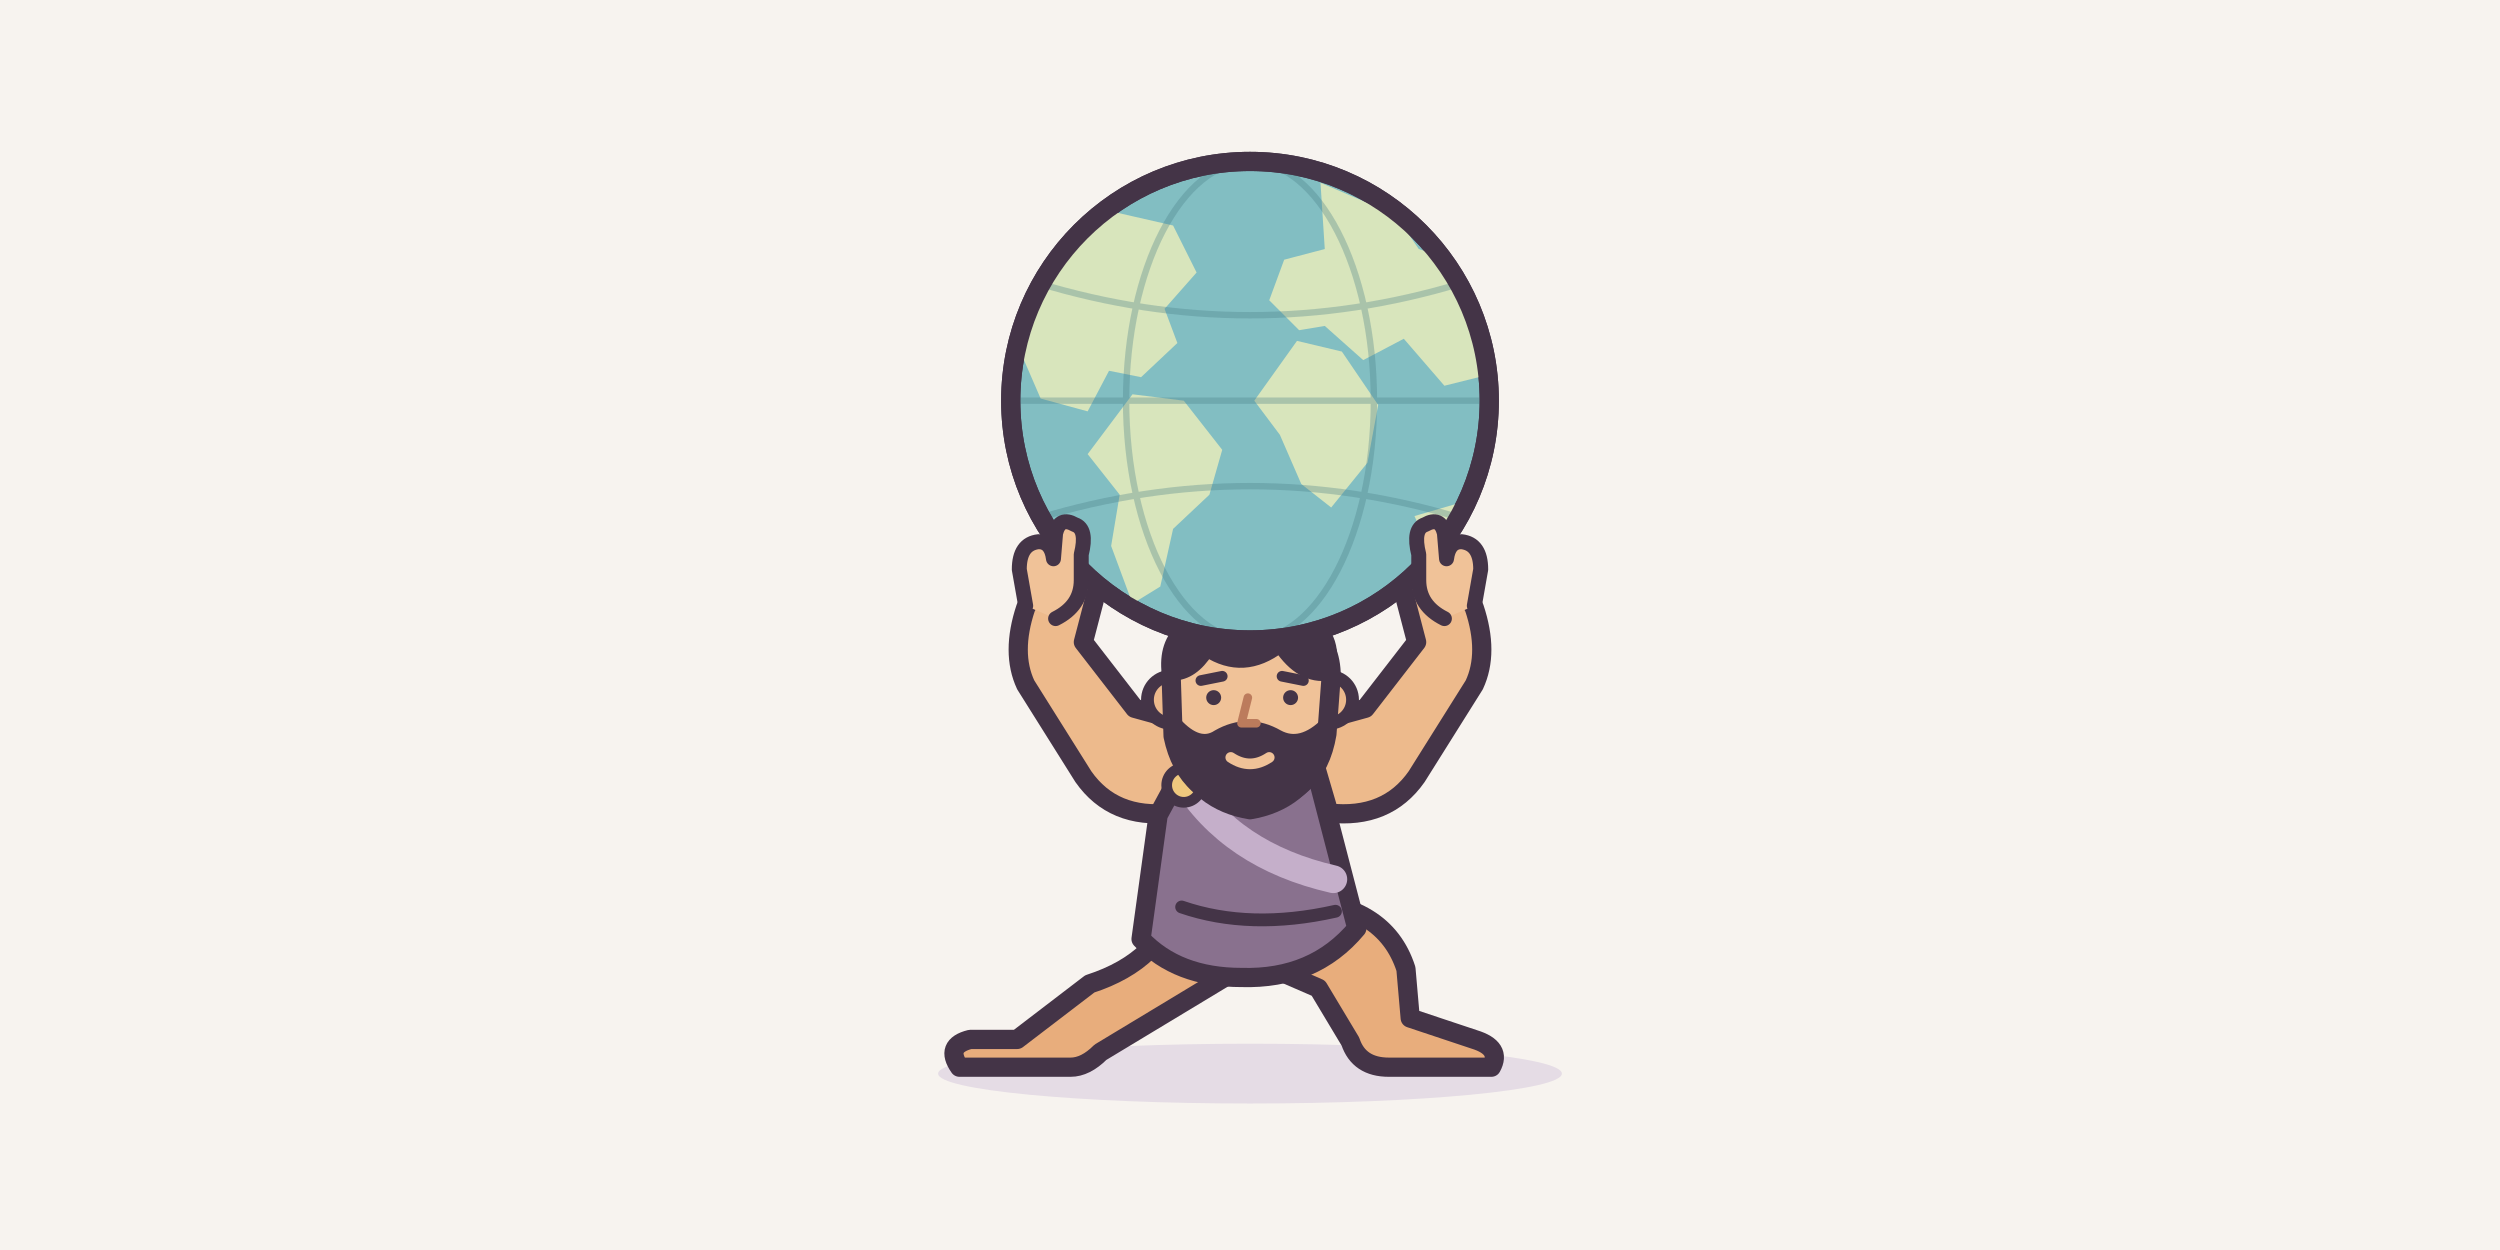
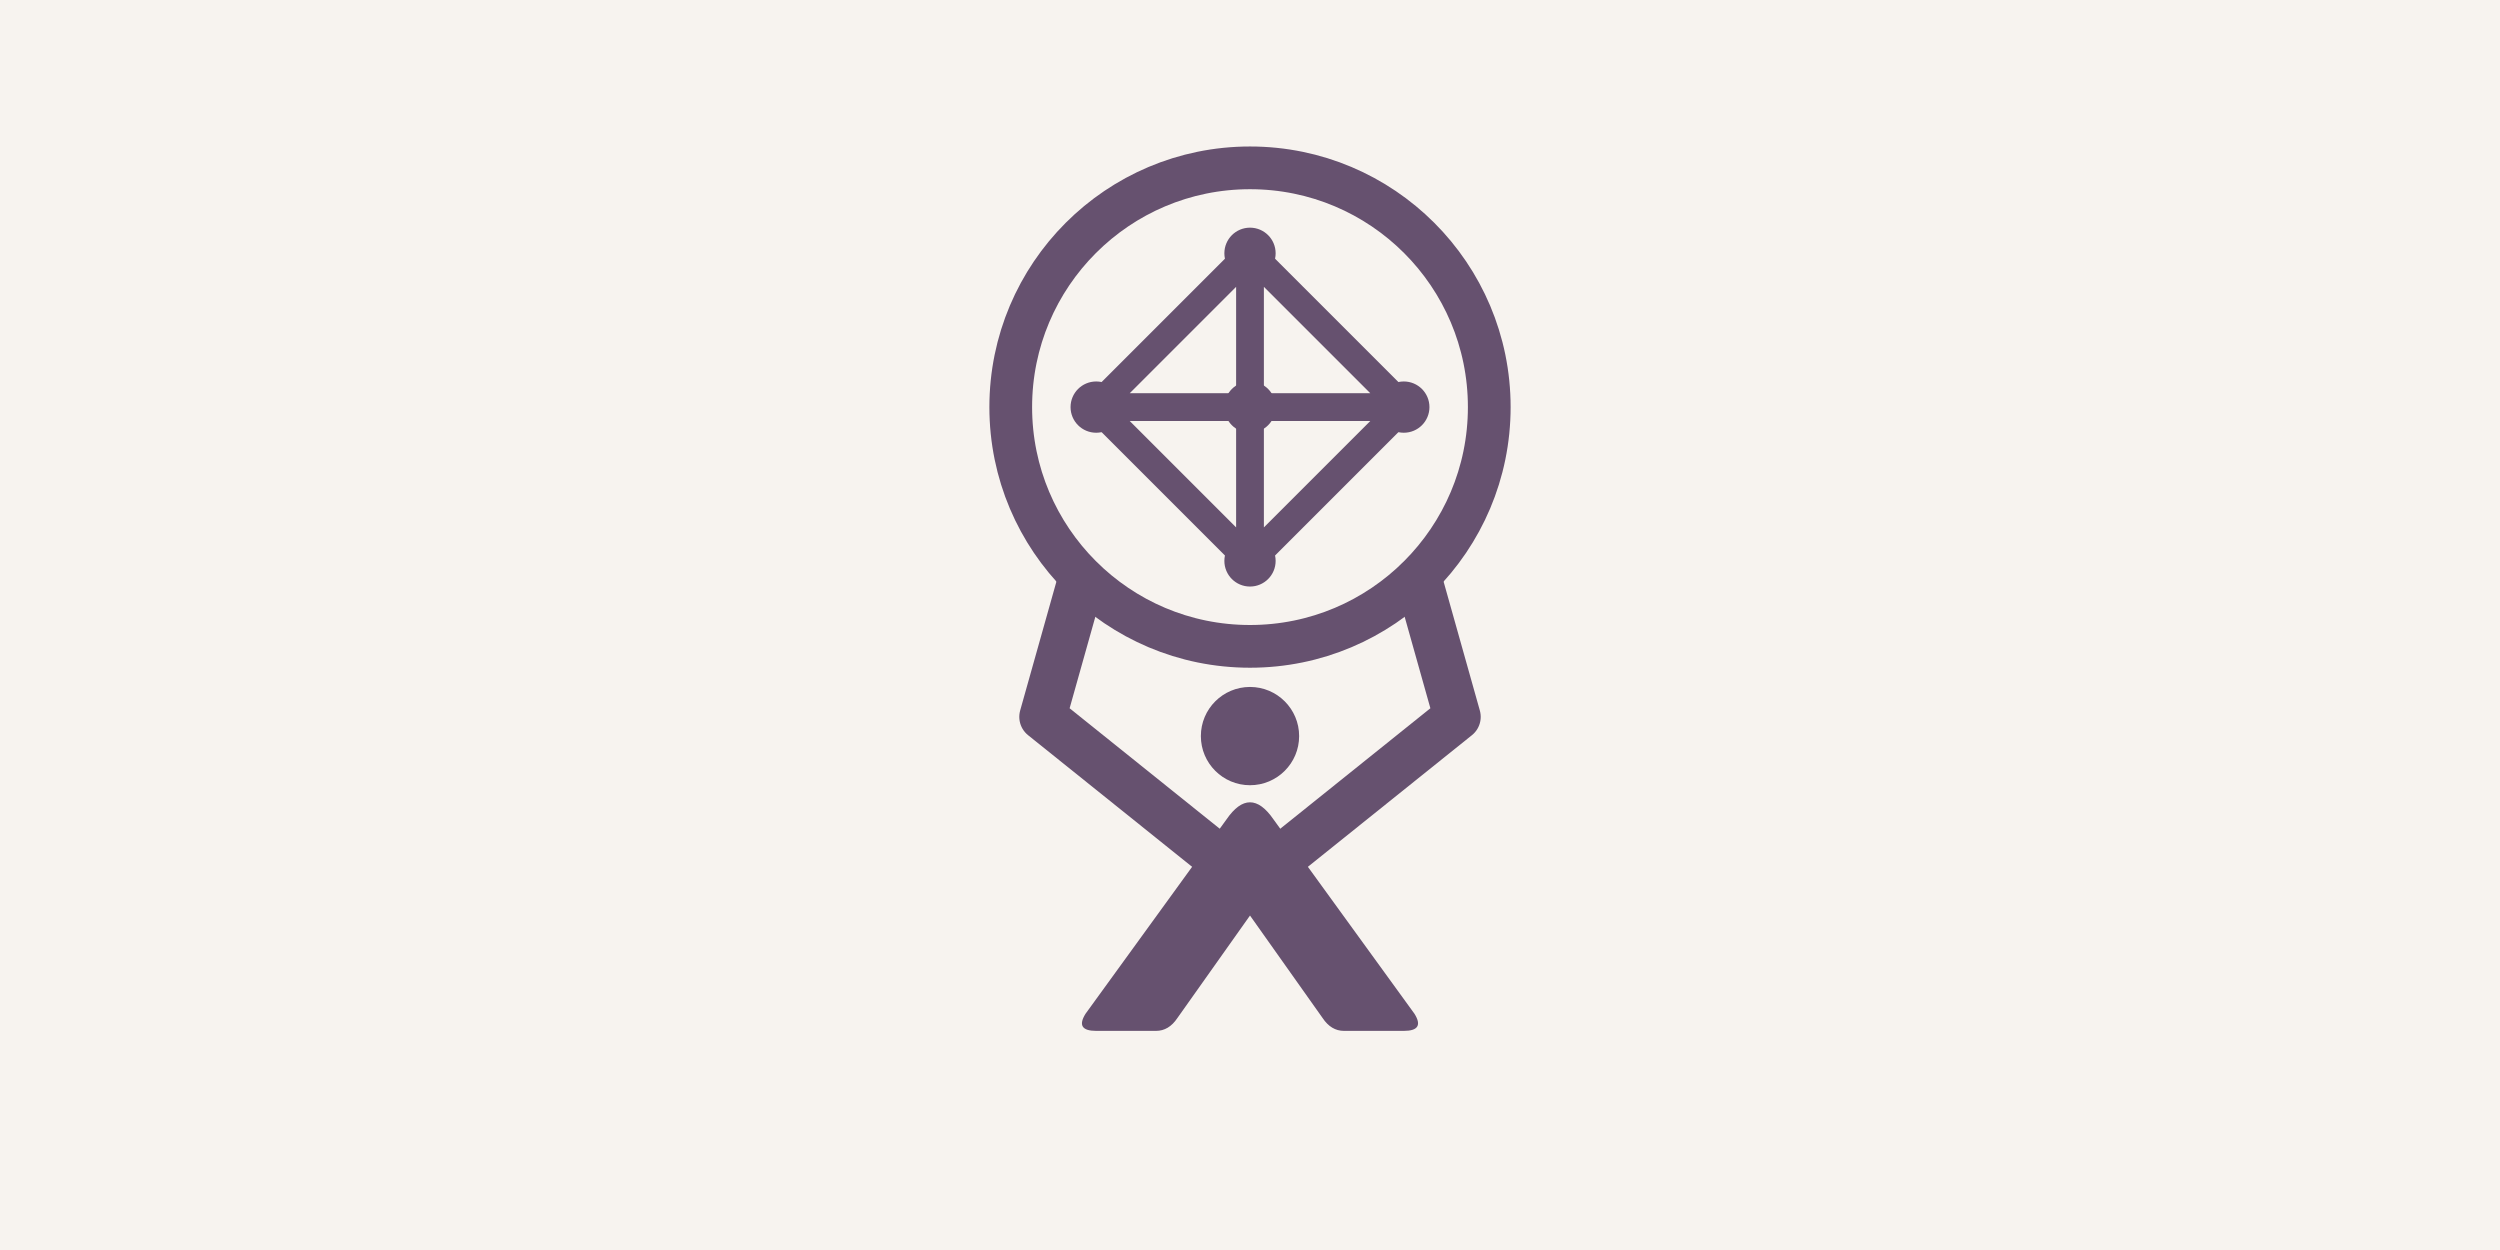
<svg xmlns="http://www.w3.org/2000/svg" width="1280" height="640" viewBox="0 0 1280 640" role="img" aria-labelledby="title desc">
  <rect width="1280" height="640" fill="#f7f3ef" />
  <g transform="translate(360 40) scale(1.09375)">
-     <defs>
-       <clipPath id="globe">
-         <circle cx="256" cy="151" r="112" />
-       </clipPath>
-     </defs>
-     <ellipse cx="256" cy="466" rx="146" ry="14" fill="#e5dce5" />
-     <g stroke="#443447" stroke-width="9" stroke-linecap="round" stroke-linejoin="round">
-       <path d="M222 384 Q215 413 181 424 L147 450 L125 450 Q113 453 120 463 L172 463 Q179 463 186 456 L244 421 Z" fill="#e8ad7c" />
-       <path d="M277 385 Q319 386 329 417 L331 440 L361 450 Q374 454 369 463 L321 463 Q307 463 303 451 L288 426 L258 413 Z" fill="#e8ad7c" />
-       <path d="M219 344 Q192 347 178 327 L151 284 Q144 269 151 248 L163 224 Q170 213 181 221 Q191 228 184 241 L178 264 L202 295 L231 303 Z" fill="#edba8c" />
-       <path d="M293 344 Q320 347 334 327 L361 284 Q368 269 361 248 L349 224 Q342 213 331 221 Q321 228 328 241 L334 264 L310 295 L281 303 Z" fill="#edba8c" />
-       <path d="M226 321 Q256 307 286 321 L306 398 Q286 422 252 421 Q222 421 205 403 L213 345 Z" fill="#89718e" />
-       <path d="M225 328 Q247 364 295 375" fill="none" stroke="#c5afca" stroke-width="13" />
-       <path d="M224 388 Q256 399 296 390" fill="none" stroke-width="6" />
-       <circle cx="225" cy="331" r="8" fill="#efc87e" stroke-width="5" />
-       <circle cx="219" cy="291" r="11" fill="#edba8c" stroke-width="6" />
-       <circle cx="293" cy="291" r="11" fill="#edba8c" stroke-width="6" />
-       <path d="M219 277 Q217 251 255 251 Q294 251 294 280 L292 307 Q287 337 256 340 Q226 337 220 308 Z" fill="#f0c298" />
-       <path d="M220 279 Q215 259 233 253 Q238 244 253 250 Q270 242 282 254 Q297 259 293 279 Q280 281 270 266 Q253 279 236 268 Q229 279 220 279 Z" fill="#443447" stroke-width="6" />
-       <path d="M221 302 Q232 314 241 308 Q255 300 269 308 Q280 314 292 302 L291 316 Q281 340 256 344 Q231 340 221 316 Z" fill="#443447" stroke-width="6" />
-       <path d="M247 318 Q256 324 265 318" fill="none" stroke="#f0c298" stroke-width="5" />
-       <path d="M255 290 L252 302 L259 302" fill="none" stroke="#bc7b5c" stroke-width="4" />
-       <path d="M233 282 L243 280 M271 280 L281 282" fill="none" stroke-width="5" />
-       <circle cx="239" cy="290" r="3.5" fill="#443447" stroke="none" />
-       <circle cx="275" cy="290" r="3.5" fill="#443447" stroke="none" />
-       <circle cx="256" cy="151" r="112" fill="#82bec2" />
-       <g clip-path="url(#globe)" stroke="none" fill="#d8e5bc">
-         <path d="M151 83 L185 61 L220 69 L231 91 L216 108 L222 124 L205 140 L190 137 L180 156 L158 150 L145 120 Z" />
-         <path d="M201 148 L225 151 L243 174 L237 195 L220 211 L214 238 L201 246 L191 219 L195 195 L180 176 Z" />
-         <path d="M289 49 L324 64 L335 80 L372 93 L367 139 L347 144 L328 122 L309 132 L291 116 L279 118 L265 104 L272 85 L291 80 Z" />
-         <path d="M278 123 L299 128 L316 153 L311 180 L294 201 L280 190 L270 167 L258 151 Z" />
-         <path d="M333 205 L357 198 L377 218 L366 235 L344 230 Z" />
-       </g>
-       <g clip-path="url(#globe)" fill="none" stroke="#467b85" stroke-width="3" opacity="0.32">
-         <ellipse cx="256" cy="151" rx="58" ry="112" />
-         <path d="M144 151 H368 M157 96 Q256 126 355 96 M157 206 Q256 176 355 206" />
-       </g>
-       <circle cx="256" cy="151" r="112" fill="none" />
-       <path d="M151 247 L148 230 Q148 218 157 217 Q163 217 164 225 L165 213 Q167 205 174 209 Q180 211 177 223 L177 235 Q177 247 165 253" fill="#f0c298" stroke-width="7" />
-       <path d="M361 247 L364 230 Q364 218 355 217 Q349 217 348 225 L347 213 Q345 205 338 209 Q332 211 335 223 L335 235 Q335 247 347 253" fill="#f0c298" stroke-width="7" />
+     <g fill="none" stroke="#66516f" stroke-linecap="round" stroke-linejoin="round">
+       <path d="M240 364 L159 299 L177 235 M272 364 L353 299 L335 235" stroke-width="22" />
+       <circle cx="256" cy="154" r="112" stroke-width="20" />
+       <path d="M256 82 L184 154 L256 226 L328 154 Z M184 154 H328 M256 82 V226" stroke-width="13" />
+     </g>
+     <g fill="#66516f">
+       <circle cx="256" cy="82" r="12" />
+       <circle cx="184" cy="154" r="12" />
+       <circle cx="256" cy="154" r="12" />
+       <circle cx="328" cy="154" r="12" />
+       <circle cx="256" cy="226" r="12" />
+       <circle cx="256" cy="308" r="23" />
+       <path d="M245 347 Q256 331 267 347 L333 438 Q338 446 328 446 H300 Q294 446 290 440 L256 392 L222 440 Q218 446 212 446 H184 Q174 446 179 438 Z" />
    </g>
  </g>
</svg>
